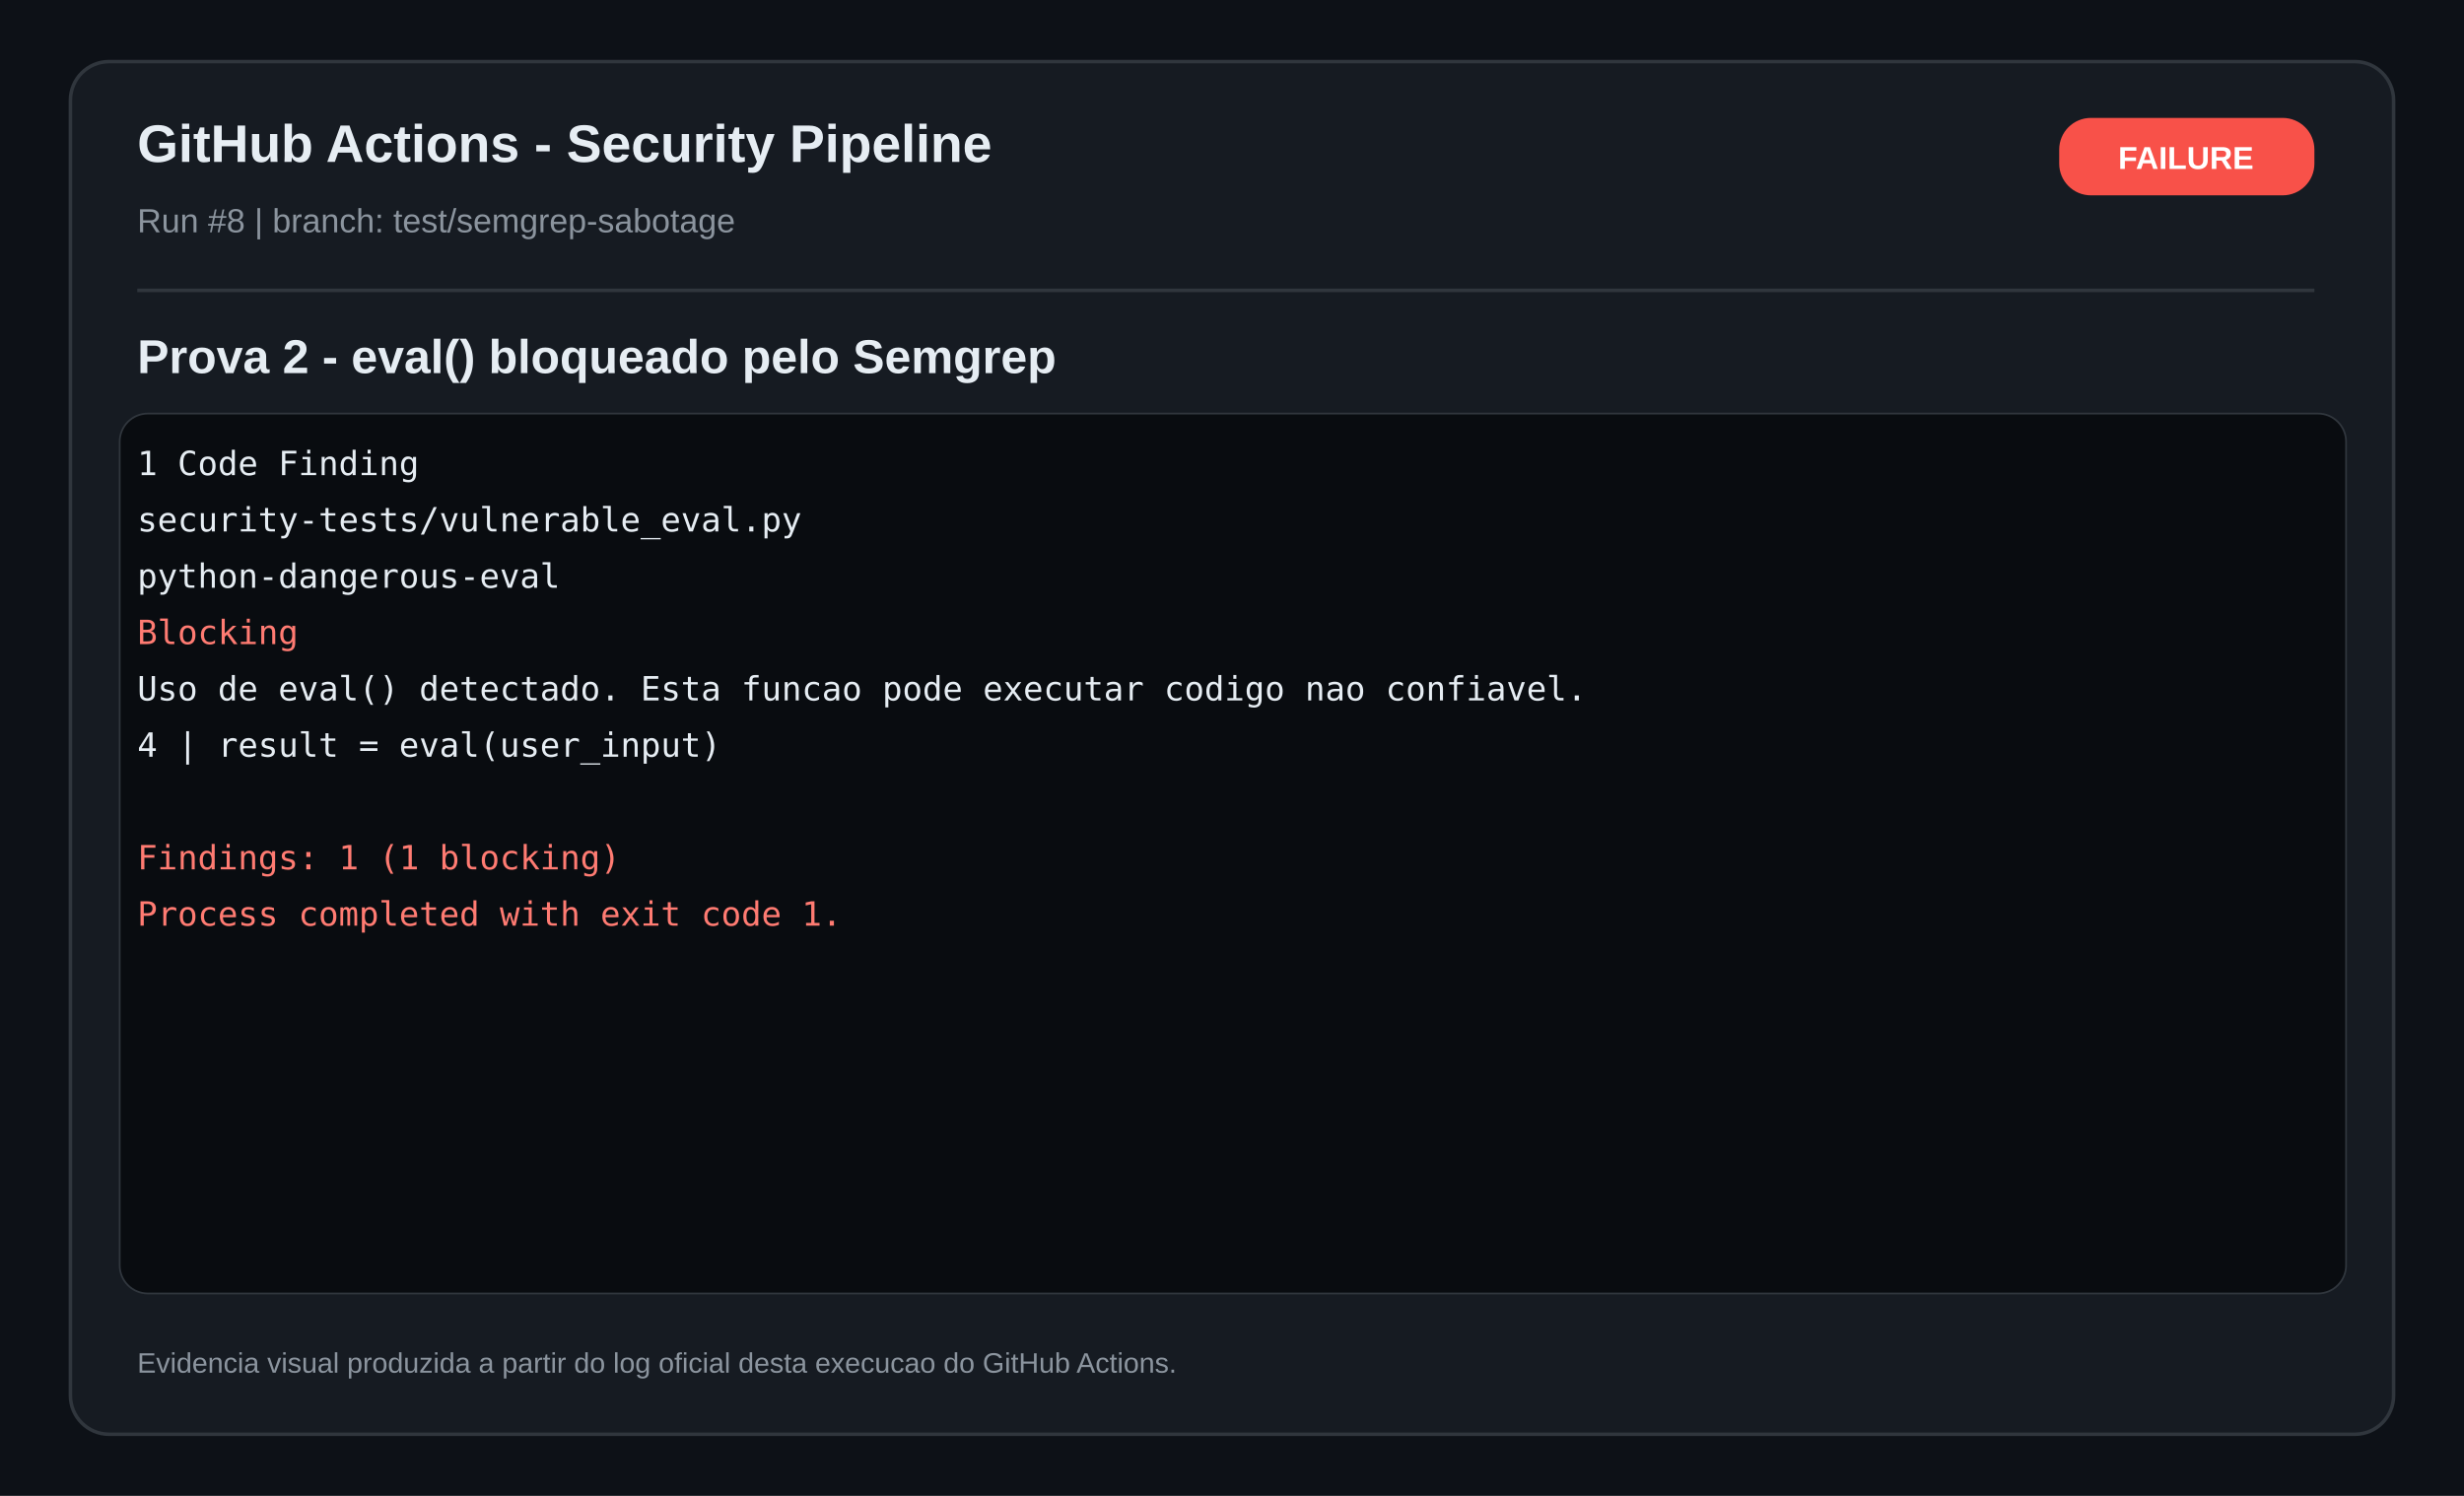
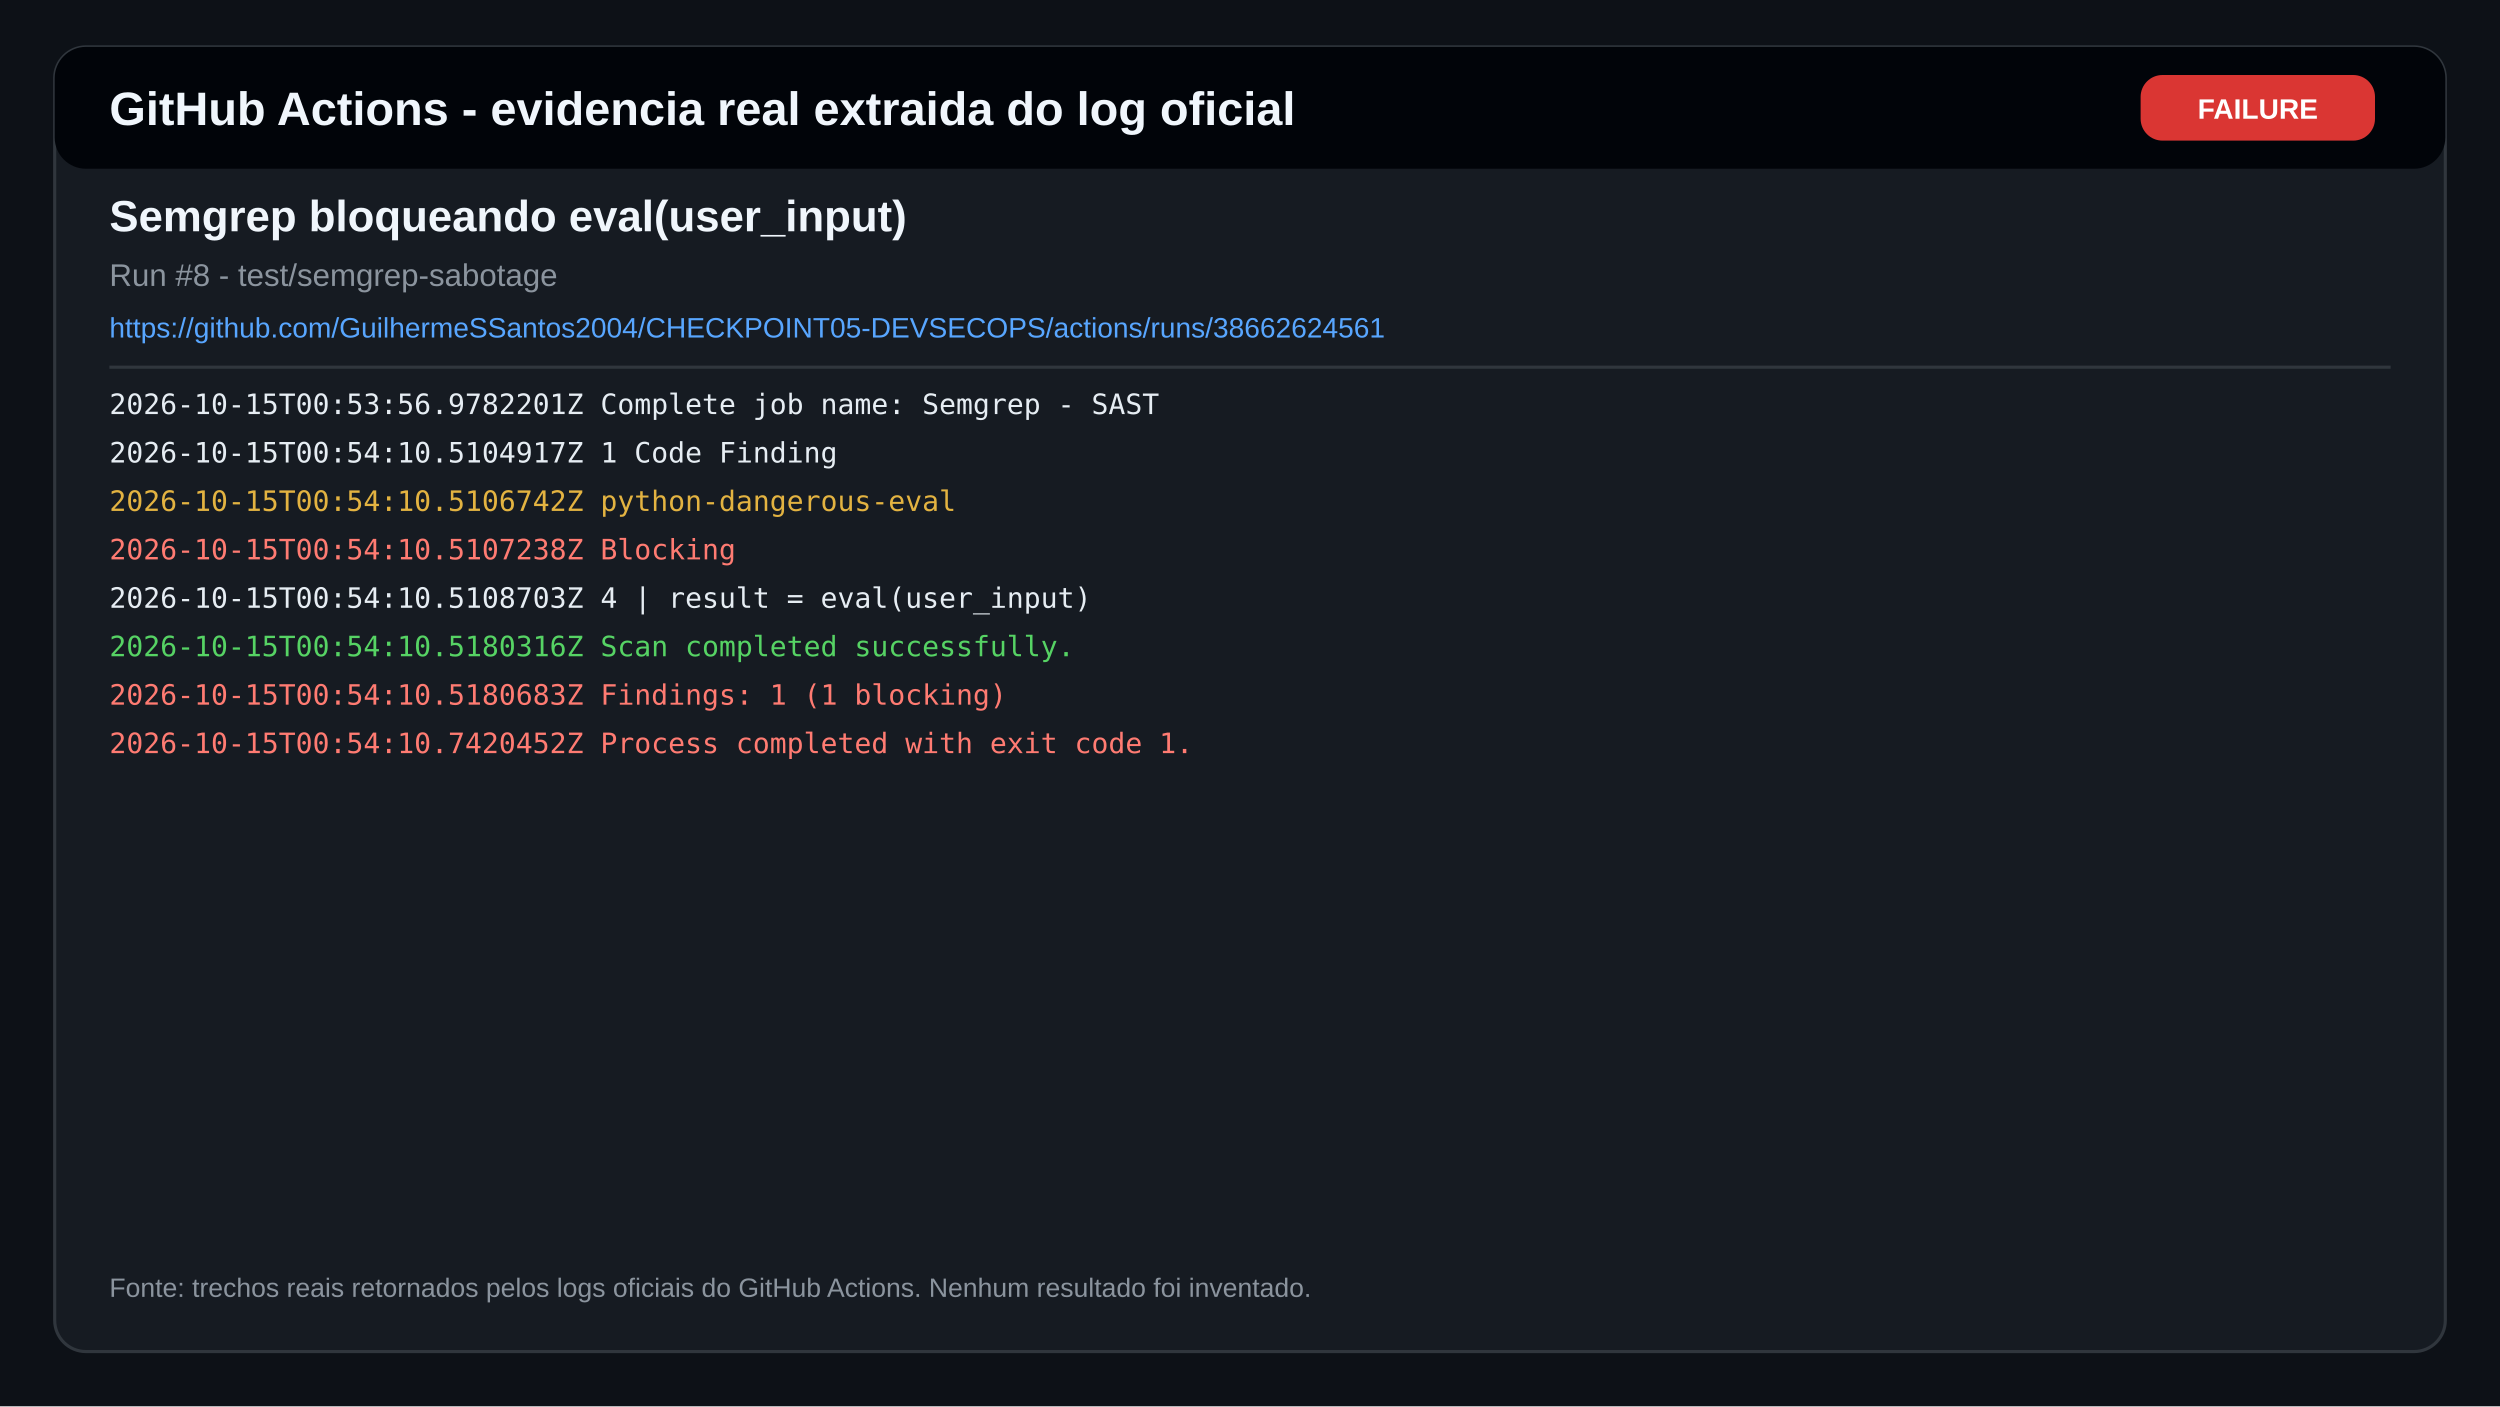
- <svg xmlns="http://www.w3.org/2000/svg" width="1400" height="850" viewBox="0 0 1400 850">
-   <rect width="1400" height="850" fill="#0d1117" />
-   <rect x="40" y="35" width="1320" height="780" rx="22" fill="#161b22" stroke="#30363d" stroke-width="2" />
-   <text x="78" y="92" font-family="Arial, sans-serif" font-weight="700" font-size="30" fill="#e6edf3">GitHub Actions - Security Pipeline</text>
-   <text x="78" y="132" font-family="Arial, sans-serif" font-size="19" fill="#8b949e">Run #8 | branch: test/semgrep-sabotage</text>
-   <rect x="1170" y="67" width="145" height="44" rx="18" fill="#f85149" />
-   <text x="1242" y="96" text-anchor="middle" font-family="Arial, sans-serif" font-weight="700" font-size="18" fill="#ffffff">FAILURE</text>
-   <line x1="78" y1="165" x2="1315" y2="165" stroke="#30363d" stroke-width="2" />
-   <text x="78" y="212" font-family="Arial, sans-serif" font-weight="700" font-size="27" fill="#e6edf3">Prova 2 - eval() bloqueado pelo Semgrep</text>
-   <rect x="68" y="235" width="1265" height="500" rx="16" fill="#090c10" stroke="#30363d" />
-   <text x="78" y="270" font-family="monospace" font-size="19" fill="#e6edf3">1 Code Finding</text>
-   <text x="78" y="302" font-family="monospace" font-size="19" fill="#e6edf3">security-tests/vulnerable_eval.py</text>
-   <text x="78" y="334" font-family="monospace" font-size="19" fill="#e6edf3">python-dangerous-eval</text>
-   <text x="78" y="366" font-family="monospace" font-size="19" fill="#ff7b72">Blocking</text>
-   <text x="78" y="398" font-family="monospace" font-size="19" fill="#e6edf3">Uso de eval() detectado. Esta funcao pode executar codigo nao confiavel.</text>
-   <text x="78" y="430" font-family="monospace" font-size="19" fill="#e6edf3">4 | result = eval(user_input)</text>
-   <text x="78" y="462" font-family="monospace" font-size="19" fill="#e6edf3" />
-   <text x="78" y="494" font-family="monospace" font-size="19" fill="#ff7b72">Findings: 1 (1 blocking)</text>
-   <text x="78" y="526" font-family="monospace" font-size="19" fill="#ff7b72">Process completed with exit code 1.</text>
-   <text x="78" y="780" font-family="Arial, sans-serif" font-size="16" fill="#8b949e">Evidencia visual produzida a partir do log oficial desta execucao do GitHub Actions.</text>
+ <svg xmlns="http://www.w3.org/2000/svg" width="1600" height="900" viewBox="0 0 1600 900">
+   <rect width="1600" height="900" fill="#0d1117" />
+   <rect x="35" y="30" width="1530" height="835" rx="20" fill="#161b22" stroke="#30363d" stroke-width="2" />
+   <rect x="35" y="30" width="1530" height="78" rx="20" fill="#010409" />
+   <text x="70" y="80" font-family="Arial, sans-serif" font-size="30" font-weight="700" fill="#f0f6fc">GitHub Actions - evidencia real extraida do log oficial</text>
+   <rect x="1370" y="48" width="150" height="42" rx="14" fill="#da3633" />
+   <text x="1445" y="76" text-anchor="middle" font-family="Arial, sans-serif" font-size="18" font-weight="700" fill="#ffffff">FAILURE</text>
+   <text x="70" y="148" font-family="Arial, sans-serif" font-size="28" font-weight="700" fill="#f0f6fc">Semgrep bloqueando eval(user_input)</text>
+   <text x="70" y="183" font-family="Arial, sans-serif" font-size="20" fill="#8b949e">Run #8 - test/semgrep-sabotage</text>
+   <text x="70" y="216" font-family="Arial, sans-serif" font-size="18" fill="#58a6ff">https://github.com/GuilhermeSSantos2004/CHECKPOINT05-DEVSECOPS/actions/runs/38662624561</text>
+   <line x1="70" y1="235" x2="1530" y2="235" stroke="#30363d" stroke-width="2" />
+   <text x="70" y="265" font-family="DejaVu Sans Mono, monospace" font-size="18" fill="#e6edf3">2026-10-15T00:53:56.9782201Z Complete job name: Semgrep - SAST</text>
+   <text x="70" y="296" font-family="DejaVu Sans Mono, monospace" font-size="18" fill="#e6edf3">2026-10-15T00:54:10.5104917Z 1 Code Finding</text>
+   <text x="70" y="327" font-family="DejaVu Sans Mono, monospace" font-size="18" fill="#e3b341">2026-10-15T00:54:10.5106742Z python-dangerous-eval</text>
+   <text x="70" y="358" font-family="DejaVu Sans Mono, monospace" font-size="18" fill="#ff7b72">2026-10-15T00:54:10.5107238Z Blocking</text>
+   <text x="70" y="389" font-family="DejaVu Sans Mono, monospace" font-size="18" fill="#e6edf3">2026-10-15T00:54:10.5108703Z 4 | result = eval(user_input)</text>
+   <text x="70" y="420" font-family="DejaVu Sans Mono, monospace" font-size="18" fill="#56d364">2026-10-15T00:54:10.5180316Z Scan completed successfully.</text>
+   <text x="70" y="451" font-family="DejaVu Sans Mono, monospace" font-size="18" fill="#ff7b72">2026-10-15T00:54:10.5180683Z Findings: 1 (1 blocking)</text>
+   <text x="70" y="482" font-family="DejaVu Sans Mono, monospace" font-size="18" fill="#ff7b72">2026-10-15T00:54:10.7420452Z Process completed with exit code 1.</text>
+   <text x="70" y="830" font-family="Arial, sans-serif" font-size="17" fill="#8b949e">Fonte: trechos reais retornados pelos logs oficiais do GitHub Actions. Nenhum resultado foi inventado.</text>
</svg>
